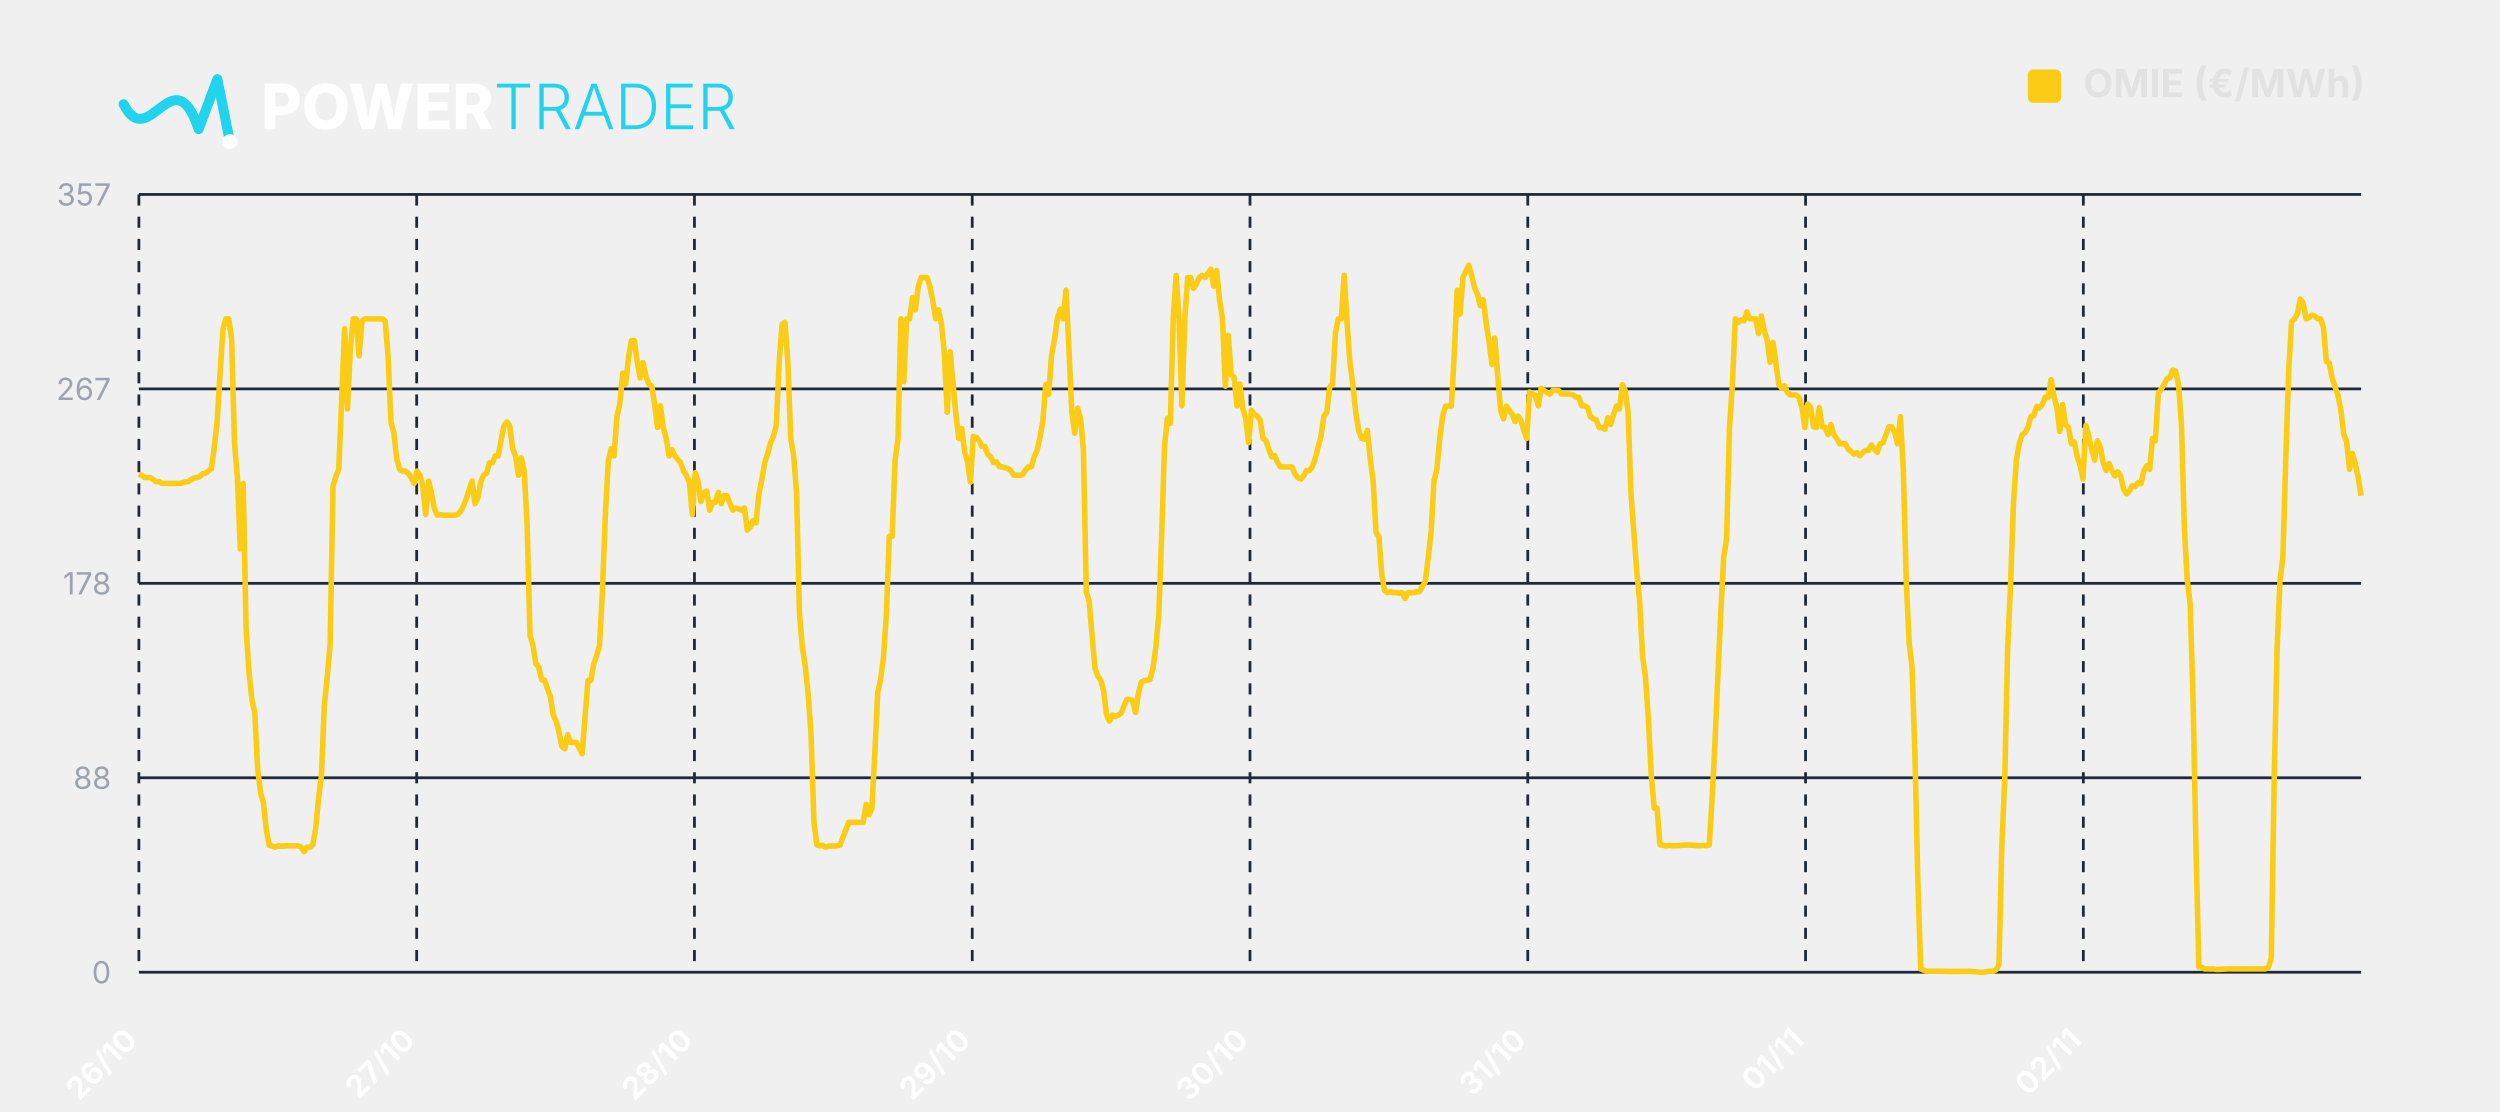
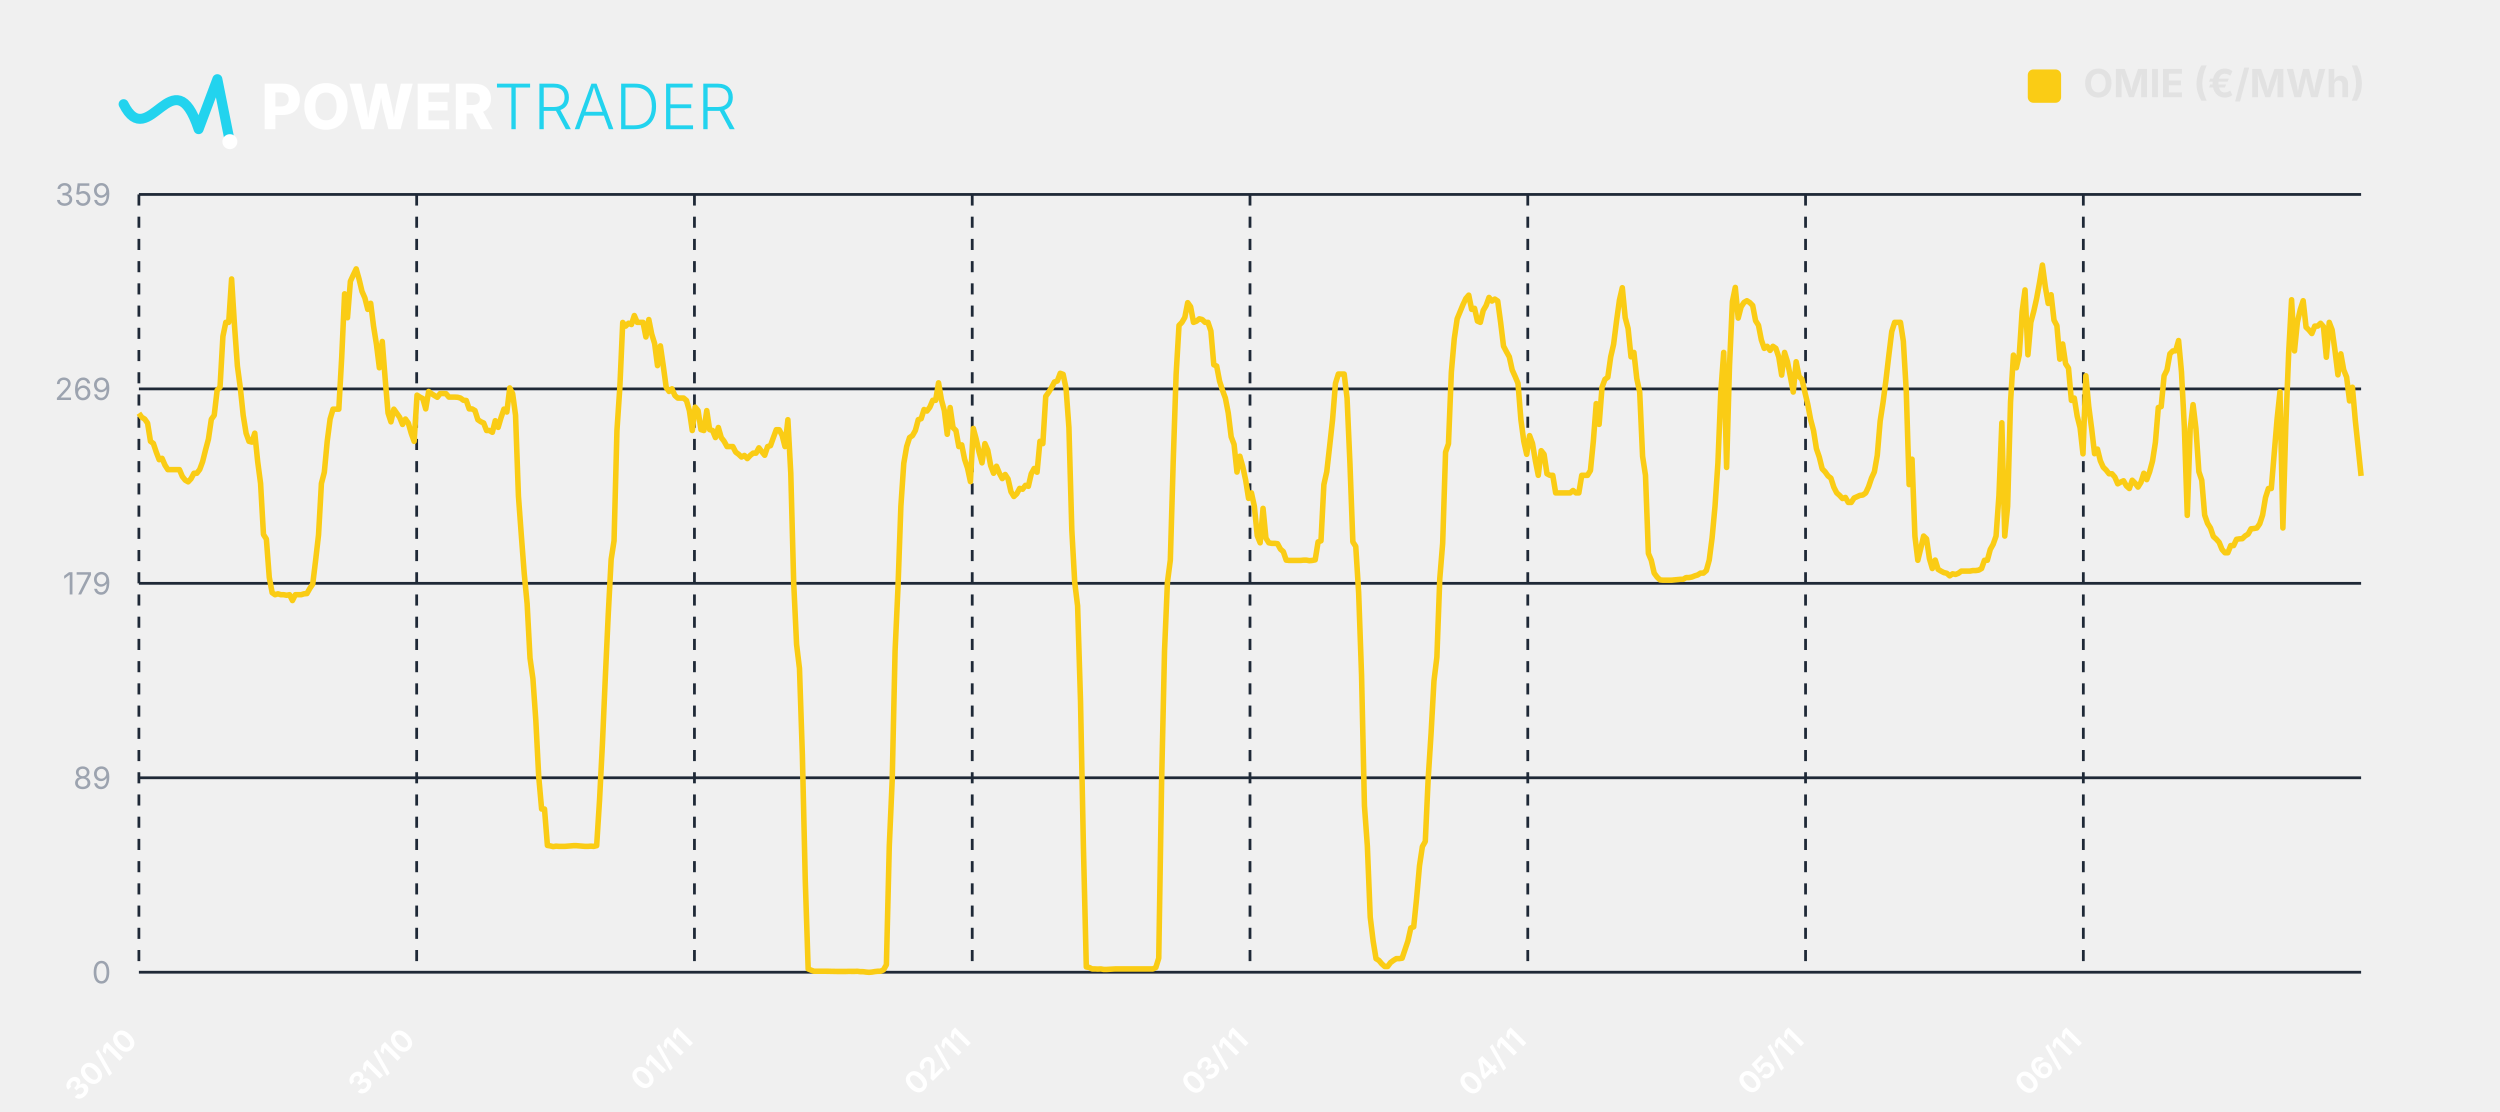
<svg xmlns="http://www.w3.org/2000/svg" viewBox="0 0 900 400" style="font-family: 'Inter', sans-serif; background: #0b0f19;">
  <g transform="translate(40, 15) scale(0.45)">
    <path d="M10 50 C30 90 50 10 70 70 L85 30 L95 80" stroke="#22d3ee" stroke-width="8" stroke-linecap="round" stroke-linejoin="round" fill="none" />
    <circle cx="95" cy="80" r="6" fill="#ffffff" />
    <text x="120" y="70" font-family="'Inter', sans-serif" font-weight="800" font-size="50" fill="#ffffff">POWER<tspan fill="#22d3ee" font-weight="300">TRADER</tspan>
    </text>
  </g>
  <rect x="730" y="25" width="12" height="12" fill="#facc15" rx="2" />
  <text x="750" y="35" font-size="14" font-weight="bold" fill="#e2e2e2">OMIE (€/MWh)</text>
  <line x1="50" y1="350.0" x2="850" y2="350.0" stroke="#1f2937" stroke-width="1" />
  <text x="40" y="354.0" text-anchor="end" font-size="11" fill="#9ca3af">0</text>
  <line x1="50" y1="280.0" x2="850" y2="280.0" stroke="#1f2937" stroke-width="1" />
-   <text x="40" y="284.0" text-anchor="end" font-size="11" fill="#9ca3af">88</text>
+   <text x="40" y="284.0" text-anchor="end" font-size="11" fill="#9ca3af">89</text>
  <line x1="50" y1="210.0" x2="850" y2="210.0" stroke="#1f2937" stroke-width="1" />
-   <text x="40" y="214.0" text-anchor="end" font-size="11" fill="#9ca3af">178</text>
-   <line x1="50" y1="140.0" x2="850" y2="140.0" stroke="#1f2937" stroke-width="1" />
-   <text x="40" y="144.0" text-anchor="end" font-size="11" fill="#9ca3af">267</text>
+   <text x="40" y="214.0" text-anchor="end" font-size="11" fill="#9ca3af">179</text>
+   <line x1="50" y1="140" x2="850" y2="140" stroke="#1f2937" stroke-width="1" />
+   <text x="40" y="144" text-anchor="end" font-size="11" fill="#9ca3af">269</text>
  <line x1="50" y1="70.0" x2="850" y2="70.0" stroke="#1f2937" stroke-width="1" />
-   <text x="40" y="74.0" text-anchor="end" font-size="11" fill="#9ca3af">357</text>
+   <text x="40" y="74.0" text-anchor="end" font-size="11" fill="#9ca3af">359</text>
  <line x1="50.0" y1="70" x2="50.0" y2="350" stroke="#1f2937" stroke-width="1" stroke-dasharray="4,4" />
-   <text x="50.0" y="375" text-anchor="end" transform="rotate(-45, 50.0, 375)" font-size="11" font-weight="bold" fill="#ffffff">26/10</text>
+   <text x="50.0" y="375" text-anchor="end" transform="rotate(-45, 50.0, 375)" font-size="11" font-weight="bold" fill="#ffffff">30/10</text>
  <line x1="150.0" y1="70" x2="150.0" y2="350" stroke="#1f2937" stroke-width="1" stroke-dasharray="4,4" />
-   <text x="150.0" y="375" text-anchor="end" transform="rotate(-45, 150.0, 375)" font-size="11" font-weight="bold" fill="#ffffff">27/10</text>
+   <text x="150.0" y="375" text-anchor="end" transform="rotate(-45, 150.0, 375)" font-size="11" font-weight="bold" fill="#ffffff">31/10</text>
  <line x1="250.0" y1="70" x2="250.0" y2="350" stroke="#1f2937" stroke-width="1" stroke-dasharray="4,4" />
-   <text x="250.0" y="375" text-anchor="end" transform="rotate(-45, 250.0, 375)" font-size="11" font-weight="bold" fill="#ffffff">28/10</text>
+   <text x="250.0" y="375" text-anchor="end" transform="rotate(-45, 250.0, 375)" font-size="11" font-weight="bold" fill="#ffffff">01/11</text>
  <line x1="350.0" y1="70" x2="350.0" y2="350" stroke="#1f2937" stroke-width="1" stroke-dasharray="4,4" />
-   <text x="350.0" y="375" text-anchor="end" transform="rotate(-45, 350.0, 375)" font-size="11" font-weight="bold" fill="#ffffff">29/10</text>
+   <text x="350.0" y="375" text-anchor="end" transform="rotate(-45, 350.0, 375)" font-size="11" font-weight="bold" fill="#ffffff">02/11</text>
  <line x1="450.0" y1="70" x2="450.0" y2="350" stroke="#1f2937" stroke-width="1" stroke-dasharray="4,4" />
-   <text x="450.0" y="375" text-anchor="end" transform="rotate(-45, 450.0, 375)" font-size="11" font-weight="bold" fill="#ffffff">30/10</text>
+   <text x="450.0" y="375" text-anchor="end" transform="rotate(-45, 450.0, 375)" font-size="11" font-weight="bold" fill="#ffffff">03/11</text>
  <line x1="550.0" y1="70" x2="550.0" y2="350" stroke="#1f2937" stroke-width="1" stroke-dasharray="4,4" />
-   <text x="550.0" y="375" text-anchor="end" transform="rotate(-45, 550.0, 375)" font-size="11" font-weight="bold" fill="#ffffff">31/10</text>
+   <text x="550.0" y="375" text-anchor="end" transform="rotate(-45, 550.0, 375)" font-size="11" font-weight="bold" fill="#ffffff">04/11</text>
  <line x1="650.0" y1="70" x2="650.0" y2="350" stroke="#1f2937" stroke-width="1" stroke-dasharray="4,4" />
-   <text x="650.0" y="375" text-anchor="end" transform="rotate(-45, 650.0, 375)" font-size="11" font-weight="bold" fill="#ffffff">01/11</text>
+   <text x="650.0" y="375" text-anchor="end" transform="rotate(-45, 650.0, 375)" font-size="11" font-weight="bold" fill="#ffffff">05/11</text>
  <line x1="750.0" y1="70" x2="750.0" y2="350" stroke="#1f2937" stroke-width="1" stroke-dasharray="4,4" />
-   <text x="750.0" y="375" text-anchor="end" transform="rotate(-45, 750.0, 375)" font-size="11" font-weight="bold" fill="#ffffff">02/11</text>
-   <polyline points="50.0,170.683 51.043,171.208 52.086,171.944 53.129,171.944 54.172,171.944 55.215,172.68 56.258,173.416 57.301,173.416 58.344,174.042 59.387,174.042 60.43,174.042 61.473,174.042 62.516,174.042 63.559,174.042 64.602,174.042 65.645,173.799 66.688,173.494 67.731,173.416 68.774,172.68 69.817,172.085 70.86,171.944 71.904,171.537 72.947,170.519 73.99,170.362 75.033,169.579 76.076,168.796 77.119,161.304 78.162,151.964 79.205,134.795 80.248,118.675 81.291,114.776 82.334,114.776 83.377,121.822 84.42,159.402 85.463,171.944 86.506,197.654 87.549,174.042 88.592,226.082 89.635,241.92 90.678,251.777 91.721,256.599 92.764,276.877 93.807,285.442 94.85,289.012 95.893,298.915 96.936,304.333 97.979,304.591 99.022,304.983 100.065,304.505 101.108,304.591 102.151,304.591 103.194,304.505 104.237,304.505 105.28,304.505 106.323,304.505 107.366,304.505 108.409,304.983 109.452,306.588 110.495,304.983 111.538,304.983 112.581,304.161 113.625,298.328 114.668,287.595 115.711,279.186 116.754,254.133 117.797,243.901 118.84,232.212 119.883,174.911 120.926,171.544 121.969,168.796 123.012,143.743 124.055,118.338 125.098,147.212 126.141,125.142 127.184,114.776 128.227,114.776 129.27,128.109 130.313,115.559 131.356,114.776 132.399,114.776 133.442,114.776 134.485,114.776 135.528,114.776 136.571,114.776 137.614,114.776 138.657,115.559 139.7,128.054 140.743,151.964 141.786,155.832 142.829,165.273 143.872,168.953 144.915,169.579 145.958,169.579 147.001,170.472 148.044,171.944 149.087,174.042 150.13,169.579 151.173,171.075 152.216,175.06 153.259,185.237 154.302,173.189 155.346,177.534 156.389,183.108 157.432,185.472 158.475,185.237 159.518,185.472 160.561,185.472 161.604,185.472 162.647,185.472 163.69,185.472 164.733,185.237 165.776,184.149 166.819,182.106 167.862,179.577 168.905,176.234 169.948,173.189 170.991,181.323 172.034,179.28 173.077,173.478 174.12,171.075 175.163,170.378 176.206,166.604 177.249,166.604 178.292,164.13 179.335,164.115 180.378,158.619 181.421,153.326 182.464,151.894 183.507,153.326 184.55,161.531 185.593,164.13 186.636,171.075 187.679,164.851 188.722,169.579 189.765,188.972 190.808,228.689 191.851,232.212 192.894,238.945 193.937,240.041 194.98,244.684 196.023,244.887 197.066,247.87 198.11,250.61 199.153,257.382 200.196,259.676 201.239,263.528 202.282,268.75 203.325,269.549 204.368,264.475 205.411,267.263 206.454,267.263 207.497,267.263 208.54,269.235 209.583,271.357 210.626,258.181 211.669,244.989 212.712,244.887 213.755,238.945 214.798,236.126 215.841,232.212 216.884,212.639 217.927,185.472 218.97,166.213 220.013,161.531 221.056,164.115 222.099,149.936 223.142,145.262 224.185,134.349 225.228,138.271 226.271,128.696 227.314,122.605 228.357,122.605 229.4,130.215 230.443,136.04 231.486,130.536 232.529,135.437 233.572,138.263 234.615,138.983 235.658,145.427 236.701,153.921 237.744,146.092 238.787,153.921 239.831,157.836 240.874,164.115 241.917,161.899 242.96,164.115 244.003,165.367 245.046,166.604 246.089,169.579 247.132,171.176 248.175,173.478 249.218,185.237 250.261,170.167 251.304,173.486 252.347,180.54 253.39,177.408 254.433,176.798 255.476,183.672 256.519,180.963 257.562,180.822 258.605,177.236 259.648,181.346 260.691,178.434 261.734,178.458 262.777,181.159 263.82,183.672 264.863,182.889 265.906,183.178 266.949,183.672 267.992,182.889 269.035,190.851 270.078,189.739 271.121,187.422 272.164,188.236 273.207,177.776 274.25,172.711 275.293,166.604 276.336,163.379 277.379,159.543 278.422,157.053 279.465,153.138 280.508,130.254 281.551,116.749 282.595,116.036 283.638,130.583 284.681,157.836 285.724,164.13 286.767,177.408 287.81,220.86 288.853,232.995 289.896,239.884 290.939,249.905 291.982,264.311 293.025,296.026 294.068,304.161 295.111,304.505 296.154,304.333 297.197,304.959 298.24,304.591 299.283,304.591 300.326,304.591 301.369,304.505 302.412,304.247 303.455,301.358 304.498,298.759 305.541,296.026 306.584,296.026 307.627,296.026 308.67,296.026 309.713,296.026 310.756,296.026 311.799,289.56 312.842,293.333 313.885,290.93 314.928,271.357 315.971,249.436 317.014,244.582 318.057,236.596 319.1,221.251 320.143,193.074 321.186,193.067 322.229,165.587 323.272,158.188 324.316,114.776 325.359,137.418 326.402,114.776 327.445,114.776 328.488,107.15 329.531,111.503 330.574,103.244 331.617,99.901 332.66,99.901 333.703,99.901 334.746,103.017 335.789,108.106 336.832,114.776 337.875,111.503 338.918,116.514 339.961,127.224 341.004,148.457 342.047,126.715 343.09,137.848 344.133,149.373 345.176,157.836 346.219,154.242 347.262,162.643 348.305,166.213 349.348,173.588 350.391,157.053 351.434,157.421 352.477,158.619 353.52,160.701 354.563,160.701 355.606,163.567 356.649,164.53 357.692,166.534 358.735,166.275 359.778,167.974 360.821,168.084 361.864,168.428 362.907,168.656 363.95,169.579 364.993,171.059 366.037,171.059 367.08,171.059 368.123,170.879 369.166,169.258 370.209,168.084 371.252,168.084 372.295,164.53 373.338,162.118 374.381,157.468 375.424,151.729 376.467,138.451 377.51,141.998 378.553,128.046 379.596,122.276 380.639,114.776 381.682,111.331 382.725,114.776 383.768,104.449 384.811,125.33 385.854,148.457 386.897,155.972 387.94,146.961 388.983,150.555 390.026,161.75 391.069,213.031 392.112,216.554 393.155,228.908 394.198,240.628 395.241,243.431 396.284,244.887 397.327,248.817 398.37,257.515 399.413,259.614 400.456,257.382 401.499,257.969 402.542,257.382 403.585,256.795 404.628,254.133 405.671,251.769 406.714,251.769 407.757,252.293 408.801,256.482 409.844,249.436 410.887,245.6 411.93,244.989 412.973,244.887 414.016,244.582 415.059,240.628 416.102,232.995 417.145,221.643 418.188,193.223 419.231,160.701 420.274,150.555 421.317,152.434 422.36,114.776 423.403,99.118 424.446,114.776 425.489,146.092 426.532,114.776 427.575,99.901 428.618,99.901 429.661,103.815 430.704,102.242 431.747,99.901 432.79,99.118 433.833,99.901 434.876,98.335 435.919,96.941 436.962,103.017 438.005,97.395 439.048,107.91 440.091,114.776 441.134,139.046 442.177,120.726 443.22,134.85 444.263,135.727 445.306,146.092 446.349,138.263 447.392,146.985 448.435,150.555 449.478,159.339 450.522,147.674 451.565,149.146 452.608,149.772 453.651,151.259 454.694,157.836 455.737,158.619 456.78,161.75 457.823,164.483 458.866,163.997 459.909,166.448 460.952,168.084 461.995,168.084 463.038,168.084 464.081,168.084 465.124,168.084 466.167,170.558 467.21,171.897 468.253,172.5 469.296,171.372 470.339,169.399 471.382,169.399 472.425,168.014 473.468,165.179 474.511,160.967 475.554,157.053 476.597,149.866 477.64,148.41 478.683,139.383 479.726,138.263 480.769,119.841 481.812,114.776 482.855,114.776 483.898,99.071 484.941,115.911 485.984,130.575 487.027,138.412 488.07,148.41 489.113,154.9 490.156,157.836 491.199,158.125 492.243,154.892 493.286,165.179 494.329,173.071 495.372,191.563 496.415,193.223 497.458,207.081 498.501,212.639 499.544,213.359 500.587,213.031 501.63,213.359 502.673,213.359 503.716,213.555 504.759,213.359 505.802,215.465 506.845,213.359 507.888,213.359 508.931,213.359 509.974,213.031 511.017,212.945 512.06,211.073 513.103,209.508 514.146,200.896 515.189,191.736 516.232,173.071 517.275,169.039 518.318,157.836 519.361,149.772 520.404,146.202 521.447,146.202 522.49,146.202 523.533,127.49 524.576,104.449 525.619,113.101 526.662,99.901 527.705,97.622 528.748,95.423 529.791,99.133 530.834,103.557 531.877,105.953 532.92,110.079 533.963,107.879 535.007,116.224 536.05,122.762 537.093,131.217 538.136,121.697 539.179,135.171 540.222,147.595 541.265,150.79 542.308,146.202 543.351,147.674 544.394,149.146 545.437,151.729 546.48,149.772 547.523,151.259 548.566,154.931 549.609,157.836 550.652,141.121 551.695,141.825 552.738,142.366 553.781,146.092 554.824,139.79 555.867,140.588 556.91,141.262 557.953,141.888 558.996,140.526 560.039,140.526 561.082,140.588 562.125,141.825 563.168,141.825 564.211,141.825 565.254,141.888 566.297,142.178 567.34,142.961 568.383,143.062 569.426,146.092 570.469,146.092 571.512,146.719 572.555,150.007 573.598,150.735 574.641,151.205 575.684,153.921 576.728,153.921 577.771,154.563 578.814,150.375 579.857,152.786 580.9,149.232 581.943,146.178 582.986,147.227 584.029,138.514 585.072,140.588 586.115,148.37 587.158,177.667 588.201,191.892 589.244,205.671 590.287,216.601 591.33,236.322 592.373,243.76 593.416,258.831 594.459,279.178 595.502,290.93 596.545,290.93 597.588,304.106 598.631,304.278 599.674,304.537 600.717,304.364 601.76,304.451 602.803,304.451 603.846,304.451 604.889,304.364 605.932,304.278 606.975,304.192 608.018,304.192 609.061,304.278 610.104,304.364 611.147,304.451 612.19,304.451 613.233,304.364 614.276,304.451 615.319,304.192 616.362,287.595 617.405,267.129 618.449,243.016 619.492,220.468 620.535,200.582 621.578,193.849 622.621,153.921 623.664,138.318 624.707,114.815 625.75,116.138 626.793,115.097 627.836,115.559 628.879,112.31 629.922,114.776 630.965,114.776 632.008,114.776 633.051,120.061 634.094,113.758 635.137,119.019 636.18,122.425 637.223,130.434 638.266,123.294 639.309,130.567 640.352,138.318 641.395,139.79 642.438,138.827 643.481,141.262 644.524,142.178 645.567,142.178 646.61,142.178 647.653,143.062 648.696,146.719 649.739,153.921 650.782,145.466 651.825,146.719 652.868,153.6 653.911,153.921 654.954,146.719 655.997,153.6 657.04,153.921 658.083,156.474 659.126,152.833 660.169,156.474 661.213,157.836 662.256,159.738 663.299,159.738 664.342,159.738 665.385,161.75 666.428,162.533 667.471,163.52 668.514,162.948 669.557,164.083 670.6,162.948 671.643,162.11 672.686,162.118 673.729,160.192 674.772,161.578 675.815,162.878 676.858,159.738 677.901,159.402 678.944,156.474 679.987,153.632 681.03,153.647 682.073,155.62 683.116,159.738 684.159,150.015 685.202,169.399 686.245,208.858 687.288,231.335 688.331,240.041 689.374,271.357 690.417,316.734 691.46,348.81 692.503,349.248 693.546,349.64 694.589,349.648 695.632,349.648 696.675,349.648 697.718,349.648 698.761,349.656 699.804,349.687 700.847,349.702 701.89,349.726 702.934,349.726 703.977,349.726 705.02,349.726 706.063,349.687 707.106,349.702 708.149,349.702 709.192,349.663 710.235,349.796 711.278,349.804 712.321,349.953 713.364,350.039 714.407,349.953 715.45,349.773 716.493,349.656 717.536,349.648 718.579,349.131 719.622,347.307 720.665,304.333 721.708,280.658 722.751,233.699 723.794,210.792 724.837,181.323 725.88,165.821 726.923,159.738 727.966,156.474 729.009,155.777 730.052,153.921 731.095,150.007 732.138,149.647 733.181,146.327 734.224,146.875 735.267,145.466 736.31,142.992 737.353,142.992 738.396,136.666 739.439,142.835 740.482,146.719 741.525,155.283 742.568,145.615 743.611,152.872 744.654,153.921 745.698,159.738 746.741,159.12 747.784,164.342 748.827,167.505 749.87,172.413 750.913,153.17 751.956,157.061 752.999,161.75 754.042,165.626 755.085,158.666 756.128,161.085 757.171,166.643 758.214,169.399 759.257,166.855 760.3,169.384 761.343,171.325 762.386,169.846 763.429,171.466 764.472,176.085 765.515,177.8 766.558,176.821 767.601,174.872 768.644,175.177 769.687,173.768 770.73,174.12 771.773,169.579 772.816,167.669 773.859,169.016 774.902,157.836 775.945,158.666 776.988,141.551 778.031,140.079 779.074,138.373 780.117,136.353 781.16,136.001 782.203,133.213 783.246,133.597 784.289,138.608 785.332,152.872 786.375,189.935 787.419,208.873 788.462,217.423 789.505,251.784 790.548,304.505 791.591,348.09 792.634,348.278 793.677,348.81 794.72,348.81 795.763,348.865 796.806,348.81 797.849,348.99 798.892,348.99 799.935,348.927 800.978,348.865 802.021,348.81 803.064,348.81 804.107,348.81 805.15,348.81 806.193,348.81 807.236,348.81 808.279,348.81 809.322,348.81 810.365,348.81 811.408,348.81 812.451,348.81 813.494,348.81 814.537,348.81 815.58,348.81 816.623,348.278 817.666,344.927 818.709,280.658 819.752,233.621 820.795,208.873 821.838,200.833 822.881,165.085 823.924,133.597 824.967,115.872 826.01,114.776 827.053,112.975 828.096,107.652 829.14,109.123 830.183,114.776 831.226,114.361 832.269,113.5 833.312,113.758 834.355,114.776 835.398,114.776 836.441,117.915 837.484,130.121 838.527,130.598 839.57,136.071 840.613,139.344 841.656,142.178 842.699,147.611 843.742,156.199 844.785,158.947 845.828,168.953 846.871,163.23 847.914,166.996 848.957,171.873 850.0,178.489" fill="none" stroke="#facc15" stroke-width="2" stroke-linejoin="round" />
+   <text x="750.0" y="375" text-anchor="end" transform="rotate(-45, 750.0, 375)" font-size="11" font-weight="bold" fill="#ffffff">06/11</text>
+   <polyline points="50.0,148.769 51.043,150.233 52.086,150.856 53.129,152.335 54.172,158.876 55.215,159.655 56.258,162.77 57.301,165.487 58.344,165.004 59.387,167.442 60.43,169.069 61.473,169.069 62.516,169.069 63.559,169.069 64.602,169.069 65.645,171.53 66.688,172.861 67.731,173.461 68.774,172.339 69.817,170.377 70.86,170.377 71.904,168.999 72.947,166.18 73.99,161.991 75.033,158.098 76.076,150.949 77.119,149.501 78.162,140.523 79.205,139.41 80.248,121.088 81.291,116.05 82.334,116.05 83.377,100.43 84.42,117.179 85.463,131.763 86.506,139.558 87.549,149.501 88.592,155.956 89.635,158.876 90.678,159.164 91.721,155.948 92.764,166.18 93.807,174.029 94.85,192.421 95.893,194.072 96.936,207.854 97.979,213.383 99.022,214.099 100.065,213.772 101.108,214.099 102.151,214.099 103.194,214.294 104.237,214.099 105.28,216.194 106.323,214.099 107.366,214.099 108.409,214.099 109.452,213.772 110.495,213.687 111.538,211.826 112.581,210.268 113.625,201.703 114.668,192.593 115.711,174.029 116.754,170.019 117.797,158.876 118.84,150.856 119.883,147.305 120.926,147.305 121.969,147.305 123.012,128.695 124.055,105.779 125.098,114.383 126.141,101.255 127.184,98.989 128.227,96.801 129.27,100.492 130.313,104.891 131.356,107.274 132.399,111.378 133.442,109.19 134.485,117.49 135.528,123.992 136.571,132.402 137.614,122.933 138.657,136.334 139.7,148.691 140.743,151.868 141.786,147.305 142.829,148.769 143.872,150.233 144.915,152.803 145.958,150.856 147.001,152.335 148.044,155.987 149.087,158.876 150.13,142.252 151.173,142.953 152.216,143.49 153.259,147.196 154.302,140.928 155.346,141.722 156.389,142.392 157.432,143.015 158.475,141.66 159.518,141.66 160.561,141.722 161.604,142.953 162.647,142.953 163.69,142.953 164.733,143.015 165.776,143.303 166.819,144.082 167.862,144.183 168.905,147.196 169.948,147.196 170.991,147.819 172.034,151.09 173.077,151.814 174.12,152.281 175.163,154.983 176.206,154.983 177.249,155.621 178.292,151.456 179.335,153.854 180.378,150.319 181.421,147.282 182.464,148.325 183.507,139.659 184.55,141.722 185.593,149.462 186.636,178.6 187.679,192.748 188.722,206.453 189.765,217.323 190.808,236.938 191.851,244.335 192.894,259.324 193.937,279.562 194.98,291.25 196.023,291.25 197.066,304.355 198.11,304.526 199.153,304.783 200.196,304.612 201.239,304.697 202.282,304.697 203.325,304.697 204.368,304.612 205.411,304.526 206.454,304.44 207.497,304.44 208.54,304.526 209.583,304.612 210.626,304.697 211.669,304.697 212.712,304.612 213.755,304.697 214.798,304.44 215.841,287.932 216.884,267.578 217.927,243.595 218.97,221.17 220.013,201.391 221.056,194.695 222.099,154.983 223.142,139.464 224.185,116.089 225.228,117.404 226.271,116.369 227.314,116.828 228.357,113.597 229.4,116.05 230.443,116.05 231.486,116.05 232.529,121.306 233.572,115.037 234.615,120.27 235.658,123.657 236.701,131.623 237.744,124.521 238.787,131.755 239.831,139.464 240.874,140.928 241.917,139.97 242.96,142.392 244.003,143.303 245.046,143.303 246.089,143.303 247.132,144.183 248.175,147.819 249.218,154.983 250.261,146.573 251.304,147.819 252.347,154.664 253.39,154.983 254.433,147.819 255.476,154.664 256.519,154.983 257.562,157.521 258.605,153.901 259.648,157.521 260.691,158.876 261.734,160.768 262.777,160.768 263.82,160.768 264.863,162.77 265.906,163.548 266.949,164.529 267.992,163.961 269.035,165.09 270.078,163.961 271.121,163.128 272.164,163.136 273.207,161.22 274.25,162.598 275.293,163.891 276.336,160.768 277.379,160.434 278.422,157.521 279.465,154.695 280.508,154.71 281.551,156.673 282.595,160.768 283.638,151.097 284.681,170.377 285.724,209.622 286.767,231.977 287.81,240.636 288.853,271.783 289.896,316.914 290.939,348.816 291.982,349.252 293.025,349.642 294.068,349.65 295.111,349.65 296.154,349.65 297.197,349.65 298.24,349.657 299.283,349.689 300.326,349.704 301.369,349.727 302.412,349.727 303.455,349.727 304.498,349.727 305.541,349.689 306.584,349.704 307.627,349.704 308.67,349.665 309.713,349.798 310.756,349.805 311.799,349.953 312.842,350.039 313.885,349.953 314.928,349.774 315.971,349.657 317.014,349.65 318.057,349.136 319.1,347.321 320.143,304.58 321.186,281.033 322.229,234.329 323.272,211.545 324.316,182.236 325.359,166.819 326.402,160.768 327.445,157.521 328.488,156.828 329.531,154.983 330.574,151.09 331.617,150.731 332.66,147.43 333.703,147.975 334.746,146.573 335.789,144.113 336.832,144.113 337.875,137.821 338.918,143.957 339.961,147.819 341.004,156.338 342.047,146.721 343.09,153.939 344.133,154.983 345.176,160.768 346.219,160.153 347.262,165.347 348.305,168.493 349.348,173.375 350.391,154.235 351.434,158.105 352.477,162.77 353.52,166.624 354.563,159.702 355.606,162.108 356.649,167.636 357.692,170.377 358.735,167.846 359.778,170.362 360.821,172.293 361.864,170.821 362.907,172.433 363.95,177.027 364.993,178.732 366.037,177.759 367.08,175.82 368.123,176.124 369.166,174.722 370.209,175.073 371.252,170.556 372.295,168.656 373.338,169.996 374.381,158.876 375.424,159.702 376.467,142.68 377.51,141.216 378.553,139.519 379.596,137.51 380.639,137.159 381.682,134.387 382.725,134.769 383.768,139.752 384.811,153.939 385.854,190.802 386.897,209.638 387.94,218.141 388.983,252.316 390.026,304.752 391.069,348.1 392.112,348.287 393.155,348.816 394.198,348.816 395.241,348.871 396.284,348.816 397.327,348.996 398.37,348.996 399.413,348.933 400.456,348.871 401.499,348.816 402.542,348.816 403.585,348.816 404.628,348.816 405.671,348.816 406.714,348.816 407.757,348.816 408.801,348.816 409.844,348.816 410.887,348.816 411.93,348.816 412.973,348.816 414.016,348.816 415.059,348.816 416.102,348.287 417.145,344.954 418.188,281.033 419.231,234.251 420.274,209.638 421.317,201.641 422.36,166.087 423.403,134.769 424.446,117.14 425.489,116.05 426.532,114.259 427.575,108.964 428.618,110.428 429.661,116.05 430.704,115.637 431.747,114.78 432.79,115.037 433.833,116.05 434.876,116.05 435.919,119.172 436.962,131.311 438.005,131.786 439.048,137.229 440.091,140.484 441.134,143.303 442.177,148.707 443.22,157.249 444.263,159.982 445.306,169.933 446.349,164.241 447.392,167.987 448.435,172.838 449.478,179.417 450.522,177.44 451.565,182.26 452.608,192.842 453.651,195.411 454.694,183.015 455.737,193.737 456.78,195.411 457.823,195.606 458.866,195.606 459.909,195.738 460.952,197.677 461.995,198.588 463.038,201.648 464.081,201.75 465.124,201.75 466.167,201.75 467.21,201.75 468.253,201.75 469.296,201.648 470.339,201.648 471.382,201.851 472.425,201.75 473.468,201.547 474.511,195.084 475.554,194.695 476.597,174.45 477.64,169.778 478.683,160.519 479.726,151.09 480.769,138.008 481.812,134.66 482.855,134.66 483.898,134.66 484.941,143.303 485.984,166.99 487.027,195.084 488.07,196.712 489.113,213.383 490.156,242.926 491.199,290.074 492.243,304.495 493.286,330.183 494.329,338.772 495.372,345.11 496.415,345.756 497.458,346.994 498.501,347.937 499.544,347.937 500.587,346.535 501.63,345.756 502.673,345.11 503.716,345.11 504.759,344.954 505.802,341.863 506.845,338.772 507.888,334.076 508.931,333.671 509.974,323.424 511.017,311.658 512.06,304.752 513.103,302.93 514.146,280.34 515.189,263.988 516.232,245.114 517.275,236.618 518.318,208.337 519.361,195.606 520.404,162.77 521.447,159.772 522.49,133.928 523.533,121.944 524.576,114.78 525.619,112.234 526.662,109.703 527.705,107.476 528.748,106.254 529.791,111.37 530.834,111.004 531.877,115.582 532.92,116.05 533.963,111.759 535.007,109.976 536.05,107.087 537.093,108.38 538.136,107.671 539.179,108.38 540.222,116.05 541.265,124.615 542.308,126.593 543.351,128.454 544.394,133.196 545.437,135.516 546.48,138.008 547.523,151.09 548.566,158.876 549.609,163.548 550.652,156.828 551.695,159.624 552.738,165.884 553.781,171.117 554.824,162.248 555.867,163.548 556.91,170.556 557.953,171.117 558.996,171.117 560.039,177.447 561.082,177.447 562.125,177.447 563.168,177.447 564.211,177.44 565.254,177.447 566.297,176.583 567.34,177.447 568.383,177.447 569.426,171.117 570.469,171.117 571.512,171.117 572.555,169.388 573.598,158.876 574.641,145.296 575.684,152.779 576.728,139.41 577.771,136.591 578.814,135.812 579.857,128.454 580.9,123.945 581.943,115.637 582.986,108.084 584.029,103.583 585.072,114.352 586.115,118.277 587.158,128.454 588.201,126.873 589.244,136.295 590.287,141.13 591.33,164.272 592.373,171.117 593.416,199.219 594.459,201.703 595.502,206.32 596.545,207.738 597.588,208.758 598.631,208.859 599.674,208.859 600.717,208.859 601.76,208.859 602.803,208.758 603.846,208.656 604.889,208.555 605.932,208.555 606.975,207.932 608.018,207.932 609.061,207.738 610.104,207.309 611.147,206.998 612.19,206.32 613.233,206.32 614.276,205.417 615.319,201.641 616.362,193.581 617.405,182.236 618.449,166.663 619.492,141.13 620.535,126.873 621.578,168.283 622.621,131.623 623.664,108.551 624.707,103.474 625.75,114.508 626.793,110.49 627.836,108.886 628.879,108.263 629.922,108.933 630.965,109.984 632.008,115.45 633.051,117.085 634.094,122.396 635.137,125.409 636.18,124.677 637.223,126.141 638.266,124.677 639.309,125.409 640.352,128.5 641.395,135.033 642.438,126.873 643.481,130.229 644.524,135.516 645.567,141.13 646.61,130.229 647.653,135.516 648.696,136.591 649.739,141.13 650.782,145.452 651.825,151.035 652.868,154.983 653.911,161.524 654.954,164.561 655.997,168.796 657.04,169.863 658.083,171.335 659.126,172.145 660.169,175.368 661.213,177.424 662.256,178.343 663.299,179.472 664.342,179.075 665.385,180.881 666.428,180.881 667.471,179.285 668.514,178.826 669.557,178.343 670.6,178.211 671.643,177.471 672.686,175.228 673.729,172.145 674.772,169.863 675.815,163.938 676.858,151.603 677.901,144.852 678.944,136.778 679.987,127.839 681.03,119.351 682.073,116.05 683.116,116.05 684.159,116.042 685.202,122.832 686.245,140.648 687.288,174.45 688.331,165.308 689.374,193.083 690.417,201.703 691.46,197.483 692.503,192.982 693.546,193.994 694.589,201.08 695.632,204.662 696.675,201.625 697.718,204.973 698.761,205.596 699.804,206.141 700.847,206.375 701.89,207.302 702.934,206.57 703.977,206.795 705.02,206.383 706.063,205.596 707.106,205.596 708.149,205.596 709.192,205.596 710.235,205.402 711.278,205.402 712.321,205.246 713.364,204.662 714.407,201.703 715.45,201.687 716.493,197.802 717.536,195.941 718.579,192.982 719.622,178.343 720.665,152.203 721.708,192.982 722.751,182.236 723.794,144.673 724.837,127.839 725.88,132.402 726.923,127.839 727.966,112.156 729.009,104.37 730.052,127.73 731.095,116.05 732.138,112.156 733.181,107.476 734.224,101.753 735.267,95.423 736.31,103.202 737.353,109.244 738.396,106.106 739.439,115.271 740.482,117.225 741.525,129.302 742.568,123.836 743.611,130.938 744.654,132.534 745.698,144.136 746.741,143.303 747.784,149.805 748.827,153.963 749.87,163.385 750.913,135.283 751.956,146.386 752.999,154.36 754.042,163.33 755.085,161.679 756.128,165.892 757.171,168.205 758.214,169.217 759.257,170.556 760.3,170.556 761.343,171.755 762.386,174.177 763.429,173.554 764.472,173.087 765.515,174.917 766.558,175.867 767.601,172.892 768.644,173.936 769.687,175.345 770.73,173.671 771.773,170.377 772.816,172.666 773.859,169.863 774.902,165.993 775.945,159.266 776.988,146.713 778.031,146.379 779.074,135.283 780.117,133.196 781.16,127.387 782.203,126.351 783.246,126.273 784.289,122.598 785.332,133.928 786.375,153.893 787.419,185.538 788.462,154.438 789.505,145.678 790.548,154.36 791.591,169.778 792.634,172.892 793.677,185.421 794.72,188.403 795.763,190.07 796.806,193.138 797.849,194.072 798.892,195.24 799.935,197.81 800.978,198.985 802.021,198.985 803.064,196.408 804.107,196.408 805.15,194.15 806.193,193.994 807.236,193.916 808.279,192.904 809.322,192.281 810.365,190.373 811.408,190.272 812.451,190.07 813.494,188.582 814.537,185.421 815.58,179.122 816.623,175.867 817.666,175.867 818.709,163.33 819.752,150.856 820.795,141.014 821.838,190.07 822.881,153.465 823.924,126.943 824.967,107.92 826.01,126.328 827.053,116.05 828.096,111.463 829.14,108.263 830.183,117.794 831.226,118.806 832.269,120.067 833.312,117.404 834.355,117.404 835.398,116.384 836.441,117.576 837.484,128.609 838.527,116.05 839.57,118.798 840.613,126.351 841.656,134.94 842.699,127.387 843.742,133.196 844.785,135.758 845.828,144.331 846.871,139.41 847.914,151.417 848.957,161.306 850.0,171.335" fill="none" stroke="#facc15" stroke-width="2" stroke-linejoin="round" />
</svg>
